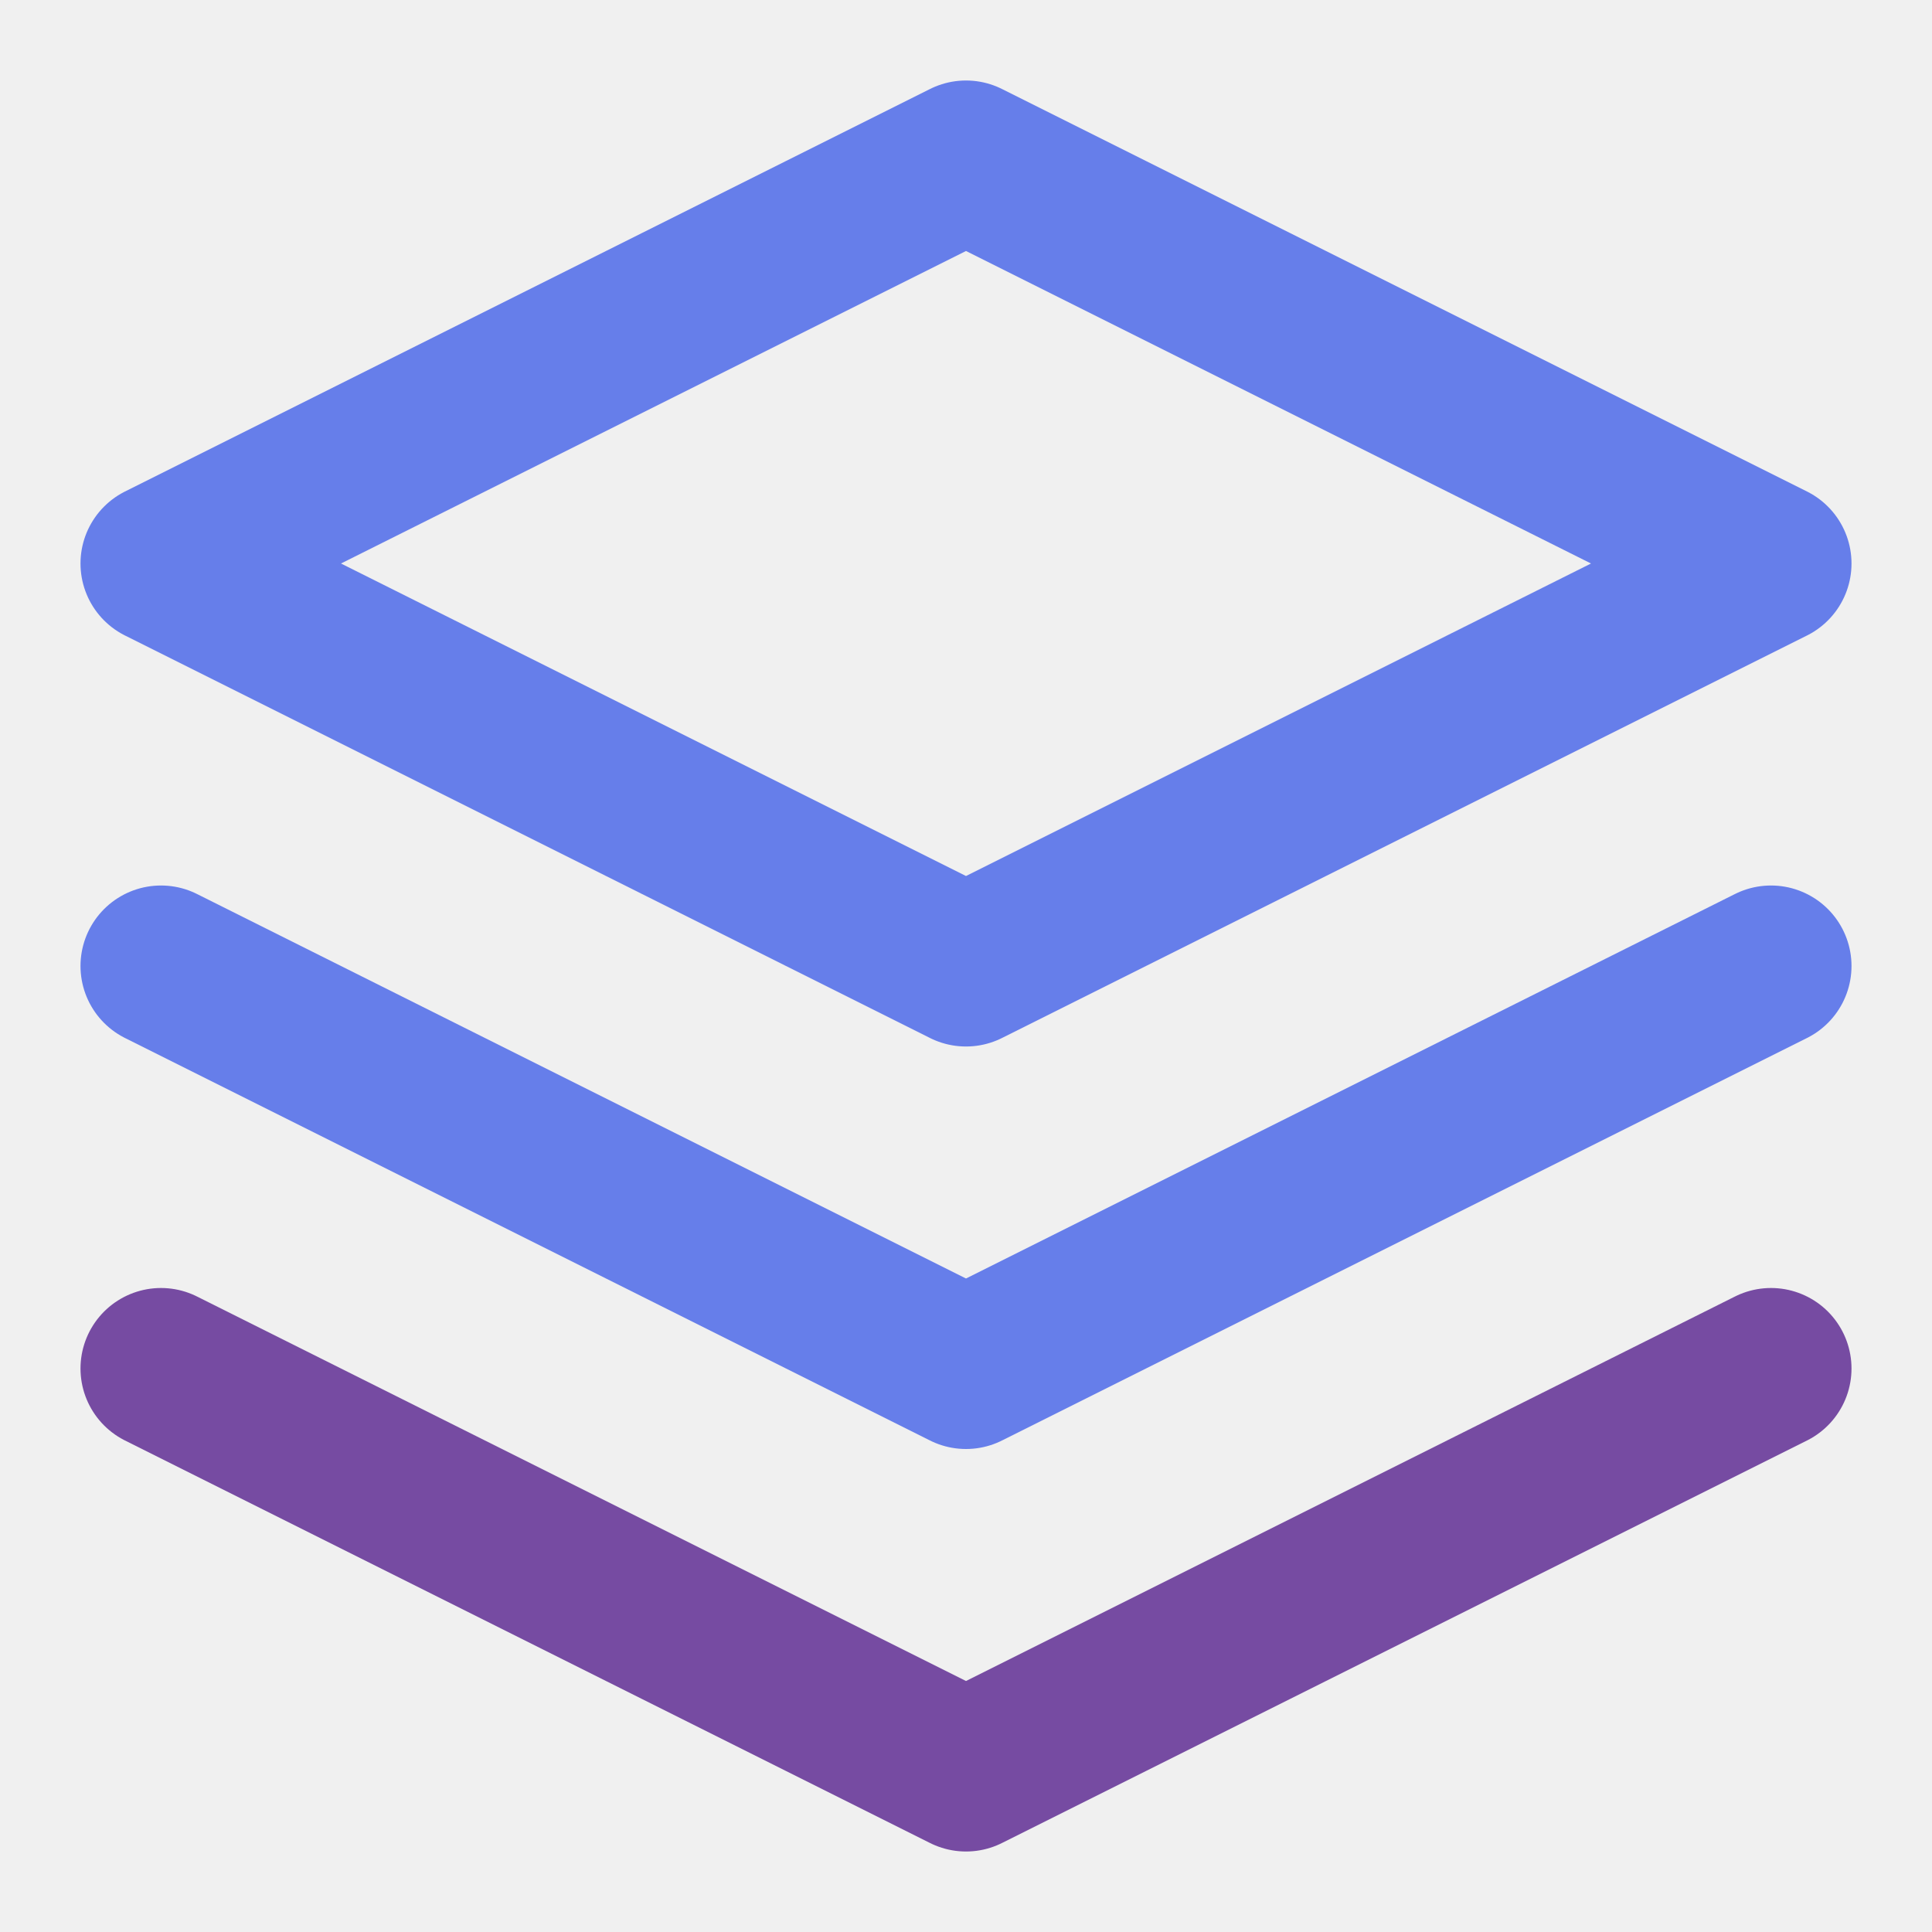
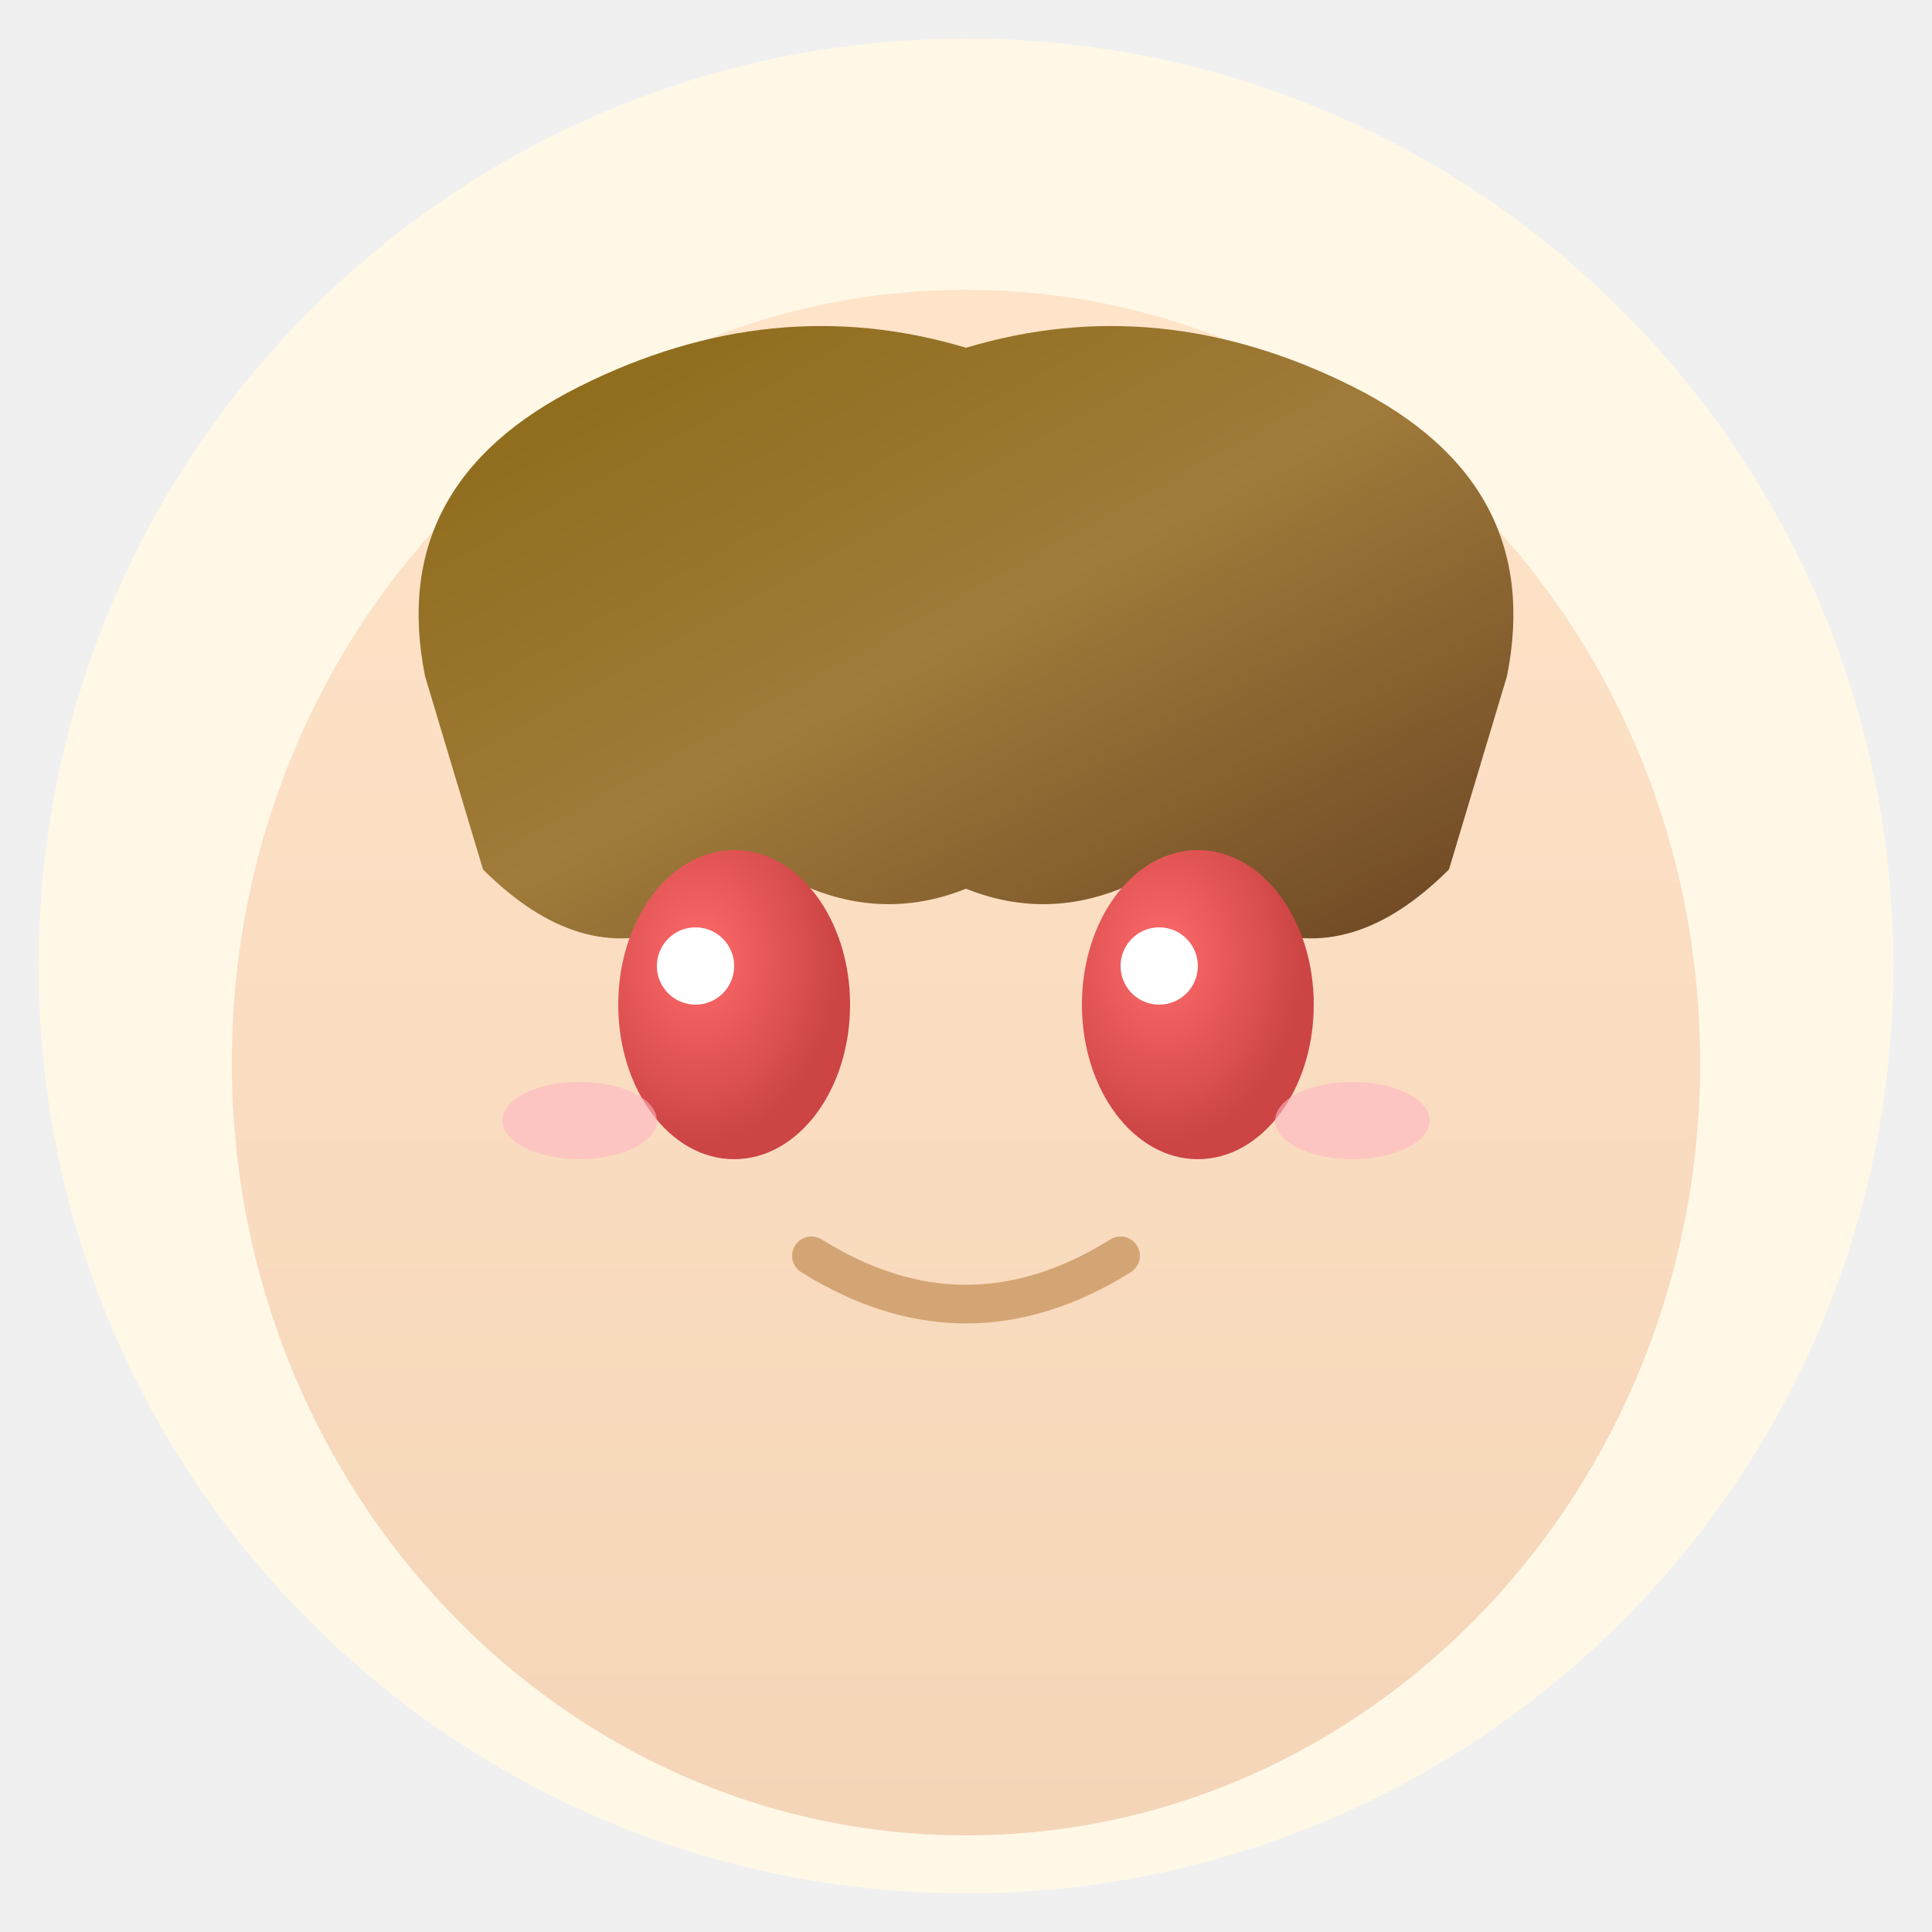
- <svg xmlns="http://www.w3.org/2000/svg" viewBox="0 0 24 24" fill="none">
-   <path d="M12 2L2 7L12 12L22 7L12 2Z" stroke="#667eea" stroke-width="2" stroke-linecap="round" stroke-linejoin="round" />
-   <path d="M2 17L12 22L22 17" stroke="#764ba2" stroke-width="2" stroke-linecap="round" stroke-linejoin="round" />
-   <path d="M2 12L12 17L22 12" stroke="#667eea" stroke-width="2" stroke-linecap="round" stroke-linejoin="round" />
+ <svg xmlns="http://www.w3.org/2000/svg" viewBox="0 0 100 100">
+   <defs>
+     <linearGradient id="hairGradient" x1="0%" y1="0%" x2="100%" y2="100%">
+       <stop offset="0%" style="stop-color:#8B6914" />
+       <stop offset="50%" style="stop-color:#A07B3A" />
+       <stop offset="100%" style="stop-color:#6B4423" />
+     </linearGradient>
+     <linearGradient id="skinGradient" x1="0%" y1="0%" x2="0%" y2="100%">
+       <stop offset="0%" style="stop-color:#FFE4C9" />
+       <stop offset="100%" style="stop-color:#F5D5B8" />
+     </linearGradient>
+     <radialGradient id="eyeGradient" cx="35%" cy="35%" r="60%">
+       <stop offset="0%" style="stop-color:#FF6B6B" />
+       <stop offset="100%" style="stop-color:#CC4444" />
+     </radialGradient>
+   </defs>
+   <circle cx="50" cy="50" r="48" fill="#FFF8E7" />
+   <ellipse cx="50" cy="55" rx="38" ry="40" fill="url(#skinGradient)" />
+   <path d="M22 35 Q20 25 30 20 Q40 15 50 18 Q60 15 70 20 Q80 25 78 35 L75 45 Q70 50 65 48 L60 45 Q55 48 50 46 Q45 48 40 45 L35 48 Q30 50 25 45 Z" fill="url(#hairGradient)" />
+   <ellipse cx="38" cy="52" rx="6" ry="8" fill="url(#eyeGradient)" />
+   <ellipse cx="62" cy="52" rx="6" ry="8" fill="url(#eyeGradient)" />
+   <circle cx="36" cy="50" r="2" fill="#FFF" />
+   <circle cx="60" cy="50" r="2" fill="#FFF" />
+   <path d="M42 65 Q50 70 58 65" stroke="#D4A574" stroke-width="2" fill="none" stroke-linecap="round" />
+   <ellipse cx="30" cy="58" rx="4" ry="2" fill="#FFB6C1" opacity="0.6" />
+   <ellipse cx="70" cy="58" rx="4" ry="2" fill="#FFB6C1" opacity="0.6" />
</svg>
